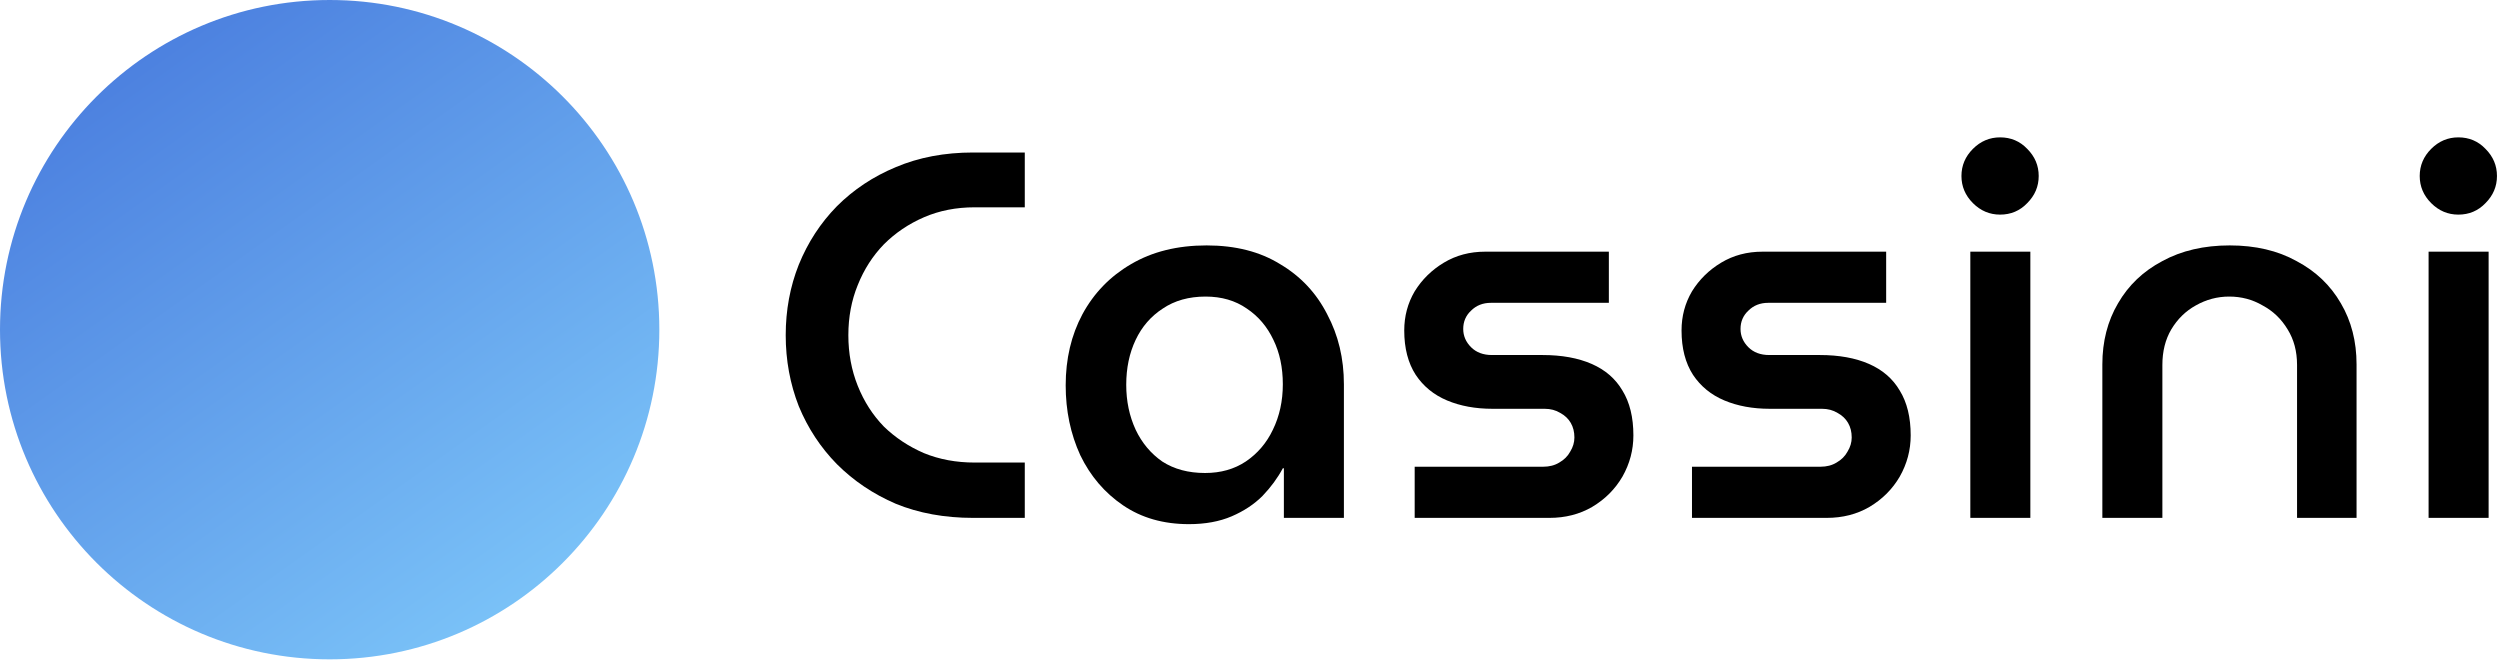
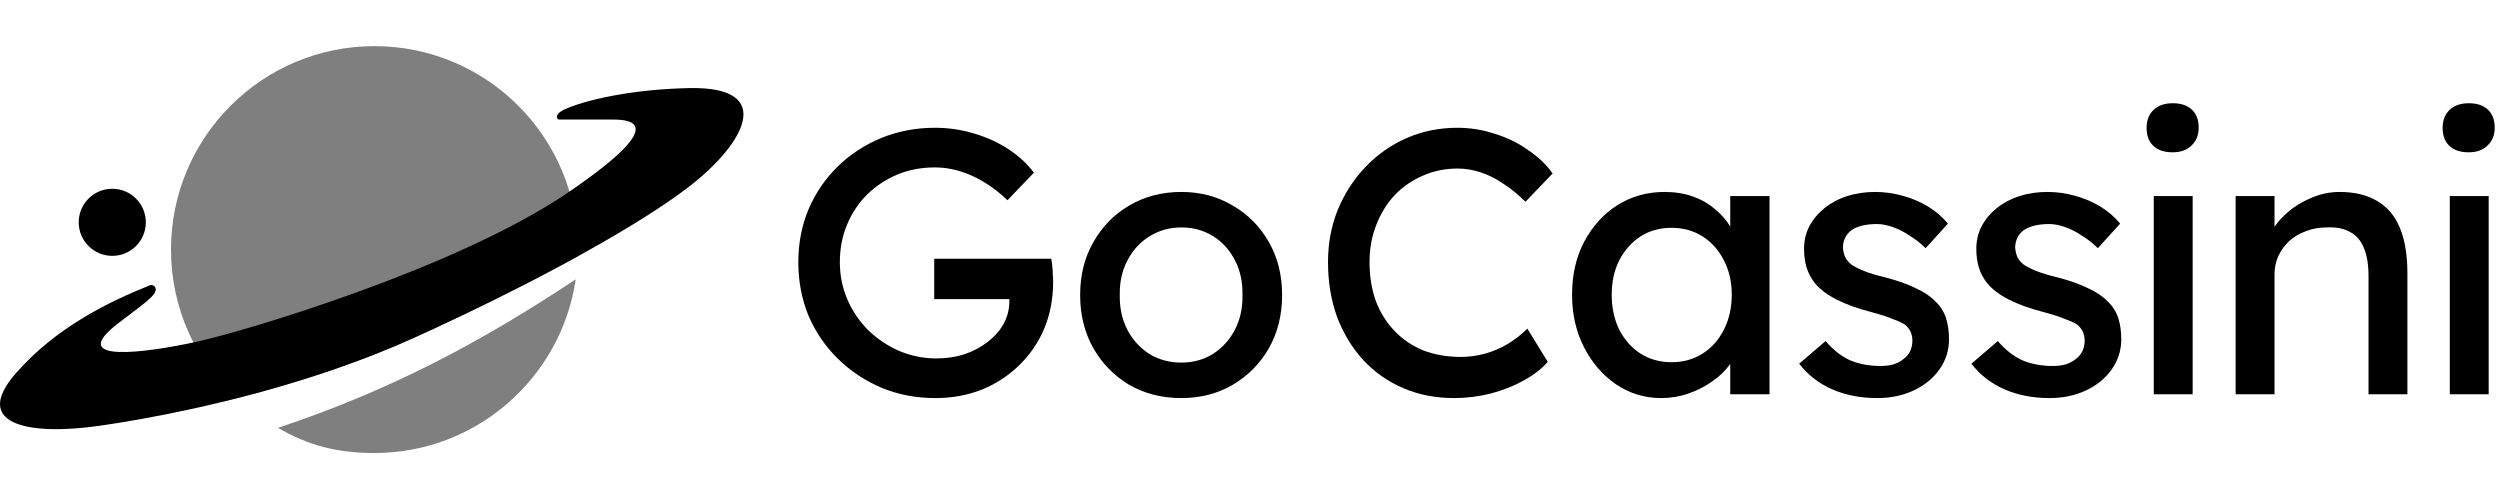
- <svg xmlns="http://www.w3.org/2000/svg" width="455" height="120" viewBox="0 0 455 120" fill="none">
-   <path d="M442.003 94.255V45.805H452.928V94.255H442.003ZM447.418 39.06C445.518 39.06 443.871 38.363 442.478 36.97C441.084 35.577 440.388 33.93 440.388 32.03C440.388 30.13 441.084 28.483 442.478 27.09C443.871 25.697 445.518 25 447.418 25C449.381 25 451.028 25.697 452.358 27.09C453.751 28.483 454.448 30.13 454.448 32.03C454.448 33.93 453.751 35.577 452.358 36.97C451.028 38.363 449.381 39.06 447.418 39.06Z" fill="black" />
-   <path d="M382.628 94.255V66.325C382.628 62.145 383.578 58.44 385.478 55.21C387.378 51.916 390.069 49.352 393.553 47.515C397.036 45.615 401.121 44.665 405.808 44.665C410.494 44.665 414.548 45.615 417.968 47.515C421.451 49.352 424.143 51.916 426.043 55.21C427.943 58.44 428.893 62.145 428.893 66.325V94.255H418.063V66.42C418.063 63.95 417.493 61.797 416.353 59.96C415.213 58.06 413.693 56.603 411.793 55.59C409.956 54.513 407.929 53.975 405.713 53.975C403.559 53.975 401.533 54.513 399.633 55.59C397.796 56.603 396.308 58.06 395.168 59.96C394.091 61.797 393.553 63.95 393.553 66.42V94.255H382.628Z" fill="black" />
-   <path d="M358.599 94.255V45.805H369.524V94.255H358.599ZM364.014 39.06C362.114 39.06 360.468 38.363 359.074 36.97C357.681 35.577 356.984 33.93 356.984 32.03C356.984 30.13 357.681 28.483 359.074 27.09C360.468 25.697 362.114 25 364.014 25C365.978 25 367.624 25.697 368.954 27.09C370.348 28.483 371.044 30.13 371.044 32.03C371.044 33.93 370.348 35.577 368.954 36.97C367.624 38.363 365.978 39.06 364.014 39.06Z" fill="black" />
-   <path d="M307.941 94.255V84.945H331.311C332.451 84.945 333.432 84.692 334.256 84.185C335.142 83.678 335.807 83.013 336.251 82.19C336.757 81.367 337.011 80.512 337.011 79.625C337.011 78.612 336.789 77.725 336.346 76.965C335.902 76.205 335.269 75.603 334.446 75.16C333.622 74.653 332.672 74.4 331.596 74.4H322.096C318.992 74.4 316.237 73.893 313.831 72.88C311.424 71.867 309.524 70.315 308.131 68.225C306.737 66.072 306.041 63.38 306.041 60.15C306.041 57.553 306.674 55.178 307.941 53.025C309.271 50.872 311.044 49.13 313.261 47.8C315.477 46.47 317.979 45.805 320.766 45.805H343.281V55.115H321.811C320.354 55.115 319.151 55.59 318.201 56.54C317.251 57.427 316.776 58.535 316.776 59.865C316.776 61.132 317.251 62.24 318.201 63.19C319.151 64.14 320.417 64.615 322.001 64.615H331.216C334.699 64.615 337.676 65.153 340.146 66.23C342.616 67.307 344.484 68.922 345.751 71.075C347.081 73.228 347.746 75.952 347.746 79.245C347.746 81.905 347.081 84.407 345.751 86.75C344.421 89.03 342.584 90.867 340.241 92.26C337.961 93.59 335.364 94.255 332.451 94.255H307.941Z" fill="black" />
-   <path d="M257.472 94.255V84.945H280.842C281.982 84.945 282.964 84.692 283.787 84.185C284.674 83.678 285.339 83.013 285.782 82.19C286.289 81.367 286.542 80.512 286.542 79.625C286.542 78.612 286.32 77.725 285.877 76.965C285.434 76.205 284.8 75.603 283.977 75.16C283.154 74.653 282.204 74.4 281.127 74.4H271.627C268.524 74.4 265.769 73.893 263.362 72.88C260.955 71.867 259.055 70.315 257.662 68.225C256.269 66.072 255.572 63.38 255.572 60.15C255.572 57.553 256.205 55.178 257.472 53.025C258.802 50.872 260.575 49.13 262.792 47.8C265.009 46.47 267.51 45.805 270.297 45.805H292.812V55.115H271.342C269.885 55.115 268.682 55.59 267.732 56.54C266.782 57.427 266.307 58.535 266.307 59.865C266.307 61.132 266.782 62.24 267.732 63.19C268.682 64.14 269.949 64.615 271.532 64.615H280.747C284.23 64.615 287.207 65.153 289.677 66.23C292.147 67.307 294.015 68.922 295.282 71.075C296.612 73.228 297.277 75.952 297.277 79.245C297.277 81.905 296.612 84.407 295.282 86.75C293.952 89.03 292.115 90.867 289.772 92.26C287.492 93.59 284.895 94.255 281.982 94.255H257.472Z" fill="black" />
-   <path d="M216.375 95.395C211.752 95.395 207.762 94.255 204.405 91.975C201.048 89.695 198.452 86.655 196.615 82.855C194.842 78.992 193.955 74.748 193.955 70.125C193.955 65.311 194.968 61.005 196.995 57.205C199.085 53.342 202.03 50.301 205.83 48.085C209.693 45.805 214.285 44.665 219.605 44.665C224.861 44.665 229.327 45.805 233 48.085C236.737 50.301 239.587 53.342 241.55 57.205C243.577 61.005 244.59 65.248 244.59 69.935V94.255H233.665V85.23H233.475C232.525 87.003 231.29 88.681 229.77 90.265C228.25 91.785 226.382 93.02 224.165 93.97C221.948 94.92 219.352 95.395 216.375 95.395ZM219.32 86.085C222.17 86.085 224.64 85.388 226.73 83.995C228.883 82.538 230.53 80.606 231.67 78.2C232.873 75.73 233.475 72.975 233.475 69.935C233.475 66.895 232.905 64.203 231.765 61.86C230.625 59.453 229.01 57.553 226.92 56.16C224.83 54.703 222.328 53.975 219.415 53.975C216.375 53.975 213.778 54.703 211.625 56.16C209.472 57.553 207.825 59.453 206.685 61.86C205.545 64.266 204.975 66.99 204.975 70.03C204.975 73.007 205.545 75.73 206.685 78.2C207.825 80.606 209.44 82.538 211.53 83.995C213.683 85.388 216.28 86.085 219.32 86.085Z" fill="black" />
-   <path d="M177.105 94.255C171.912 94.255 167.225 93.4 163.045 91.69C158.928 89.917 155.35 87.51 152.31 84.47C149.333 81.43 147.022 77.915 145.375 73.925C143.792 69.872 143 65.565 143 61.005C143 56.445 143.792 52.17 145.375 48.18C147.022 44.127 149.333 40.58 152.31 37.54C155.35 34.5 158.928 32.125 163.045 30.415C167.225 28.642 171.912 27.755 177.105 27.755H186.51V37.73H177.39C174.033 37.73 170.962 38.331 168.175 39.535C165.388 40.738 162.95 42.385 160.86 44.475C158.833 46.565 157.25 49.035 156.11 51.885C154.97 54.672 154.4 57.712 154.4 61.005C154.4 64.298 154.97 67.37 156.11 70.22C157.25 73.07 158.833 75.54 160.86 77.63C162.95 79.657 165.388 81.272 168.175 82.475C170.962 83.615 174.033 84.185 177.39 84.185H186.51V94.255H177.105Z" fill="black" />
-   <circle cx="60" cy="60" r="60" fill="url(#paint0_linear_50_17)" />
-   <defs>
-     <linearGradient id="paint0_linear_50_17" x1="11.405" y1="-13.884" x2="120" y2="138.843" gradientUnits="userSpaceOnUse">
-       <stop stop-color="#4272DA" />
-       <stop offset="1" stop-color="#88D6FF" />
-     </linearGradient>
-   </defs>
+ <svg xmlns="http://www.w3.org/2000/svg" width="596" height="120" viewBox="0 0 596 120" fill="none">
+   <path d="M584.032 94V46.75H593.302V94H584.032ZM588.532 36.31C586.552 36.31 585.022 35.8 583.942 34.78C582.862 33.76 582.322 32.32 582.322 30.46C582.322 28.72 582.862 27.31 583.942 26.23C585.082 25.15 586.612 24.61 588.532 24.61C590.512 24.61 592.042 25.12 593.122 26.14C594.202 27.16 594.742 28.6 594.742 30.46C594.742 32.2 594.172 33.61 593.032 34.69C591.952 35.77 590.452 36.31 588.532 36.31Z" fill="black" />
+   <path d="M532.976 94V46.75H542.246V56.47L540.626 57.55C541.226 55.45 542.396 53.53 544.136 51.79C545.876 49.99 547.946 48.55 550.346 47.47C552.746 46.33 555.206 45.76 557.726 45.76C561.326 45.76 564.326 46.48 566.726 47.92C569.126 49.3 570.926 51.43 572.126 54.31C573.326 57.19 573.926 60.82 573.926 65.2V94H564.656V65.83C564.656 63.13 564.296 60.91 563.576 59.17C562.856 57.37 561.746 56.08 560.246 55.3C558.746 54.46 556.886 54.1 554.666 54.22C552.866 54.22 551.216 54.52 549.716 55.12C548.216 55.66 546.896 56.44 545.756 57.46C544.676 58.48 543.806 59.68 543.146 61.06C542.546 62.38 542.246 63.82 542.246 65.38V94H537.656C536.876 94 536.096 94 535.316 94C534.536 94 533.756 94 532.976 94Z" fill="black" />
+   <path d="M513.457 94V46.75H522.727V94H513.457ZM517.957 36.31C515.977 36.31 514.447 35.8 513.367 34.78C512.287 33.76 511.747 32.32 511.747 30.46C511.747 28.72 512.287 27.31 513.367 26.23C514.507 25.15 516.037 24.61 517.957 24.61C519.937 24.61 521.467 25.12 522.547 26.14C523.627 27.16 524.167 28.6 524.167 30.46C524.167 32.2 523.597 33.61 522.457 34.69C521.377 35.77 519.877 36.31 517.957 36.31Z" fill="black" />
+   <path d="M488.611 94.9C484.651 94.9 481.081 94.21 477.901 92.83C474.721 91.45 472.081 89.41 469.981 86.71L476.281 81.31C478.081 83.41 480.031 84.94 482.131 85.9C484.291 86.8 486.721 87.25 489.421 87.25C490.501 87.25 491.491 87.13 492.391 86.89C493.351 86.59 494.161 86.17 494.821 85.63C495.541 85.09 496.081 84.46 496.441 83.74C496.801 82.96 496.981 82.12 496.981 81.22C496.981 79.66 496.411 78.4 495.271 77.44C494.671 77.02 493.711 76.57 492.391 76.09C491.131 75.55 489.481 75.01 487.441 74.47C483.961 73.57 481.111 72.55 478.891 71.41C476.671 70.27 474.961 68.98 473.761 67.54C472.861 66.4 472.201 65.17 471.781 63.85C471.361 62.47 471.151 60.97 471.151 59.35C471.151 57.37 471.571 55.57 472.411 53.95C473.311 52.27 474.511 50.83 476.011 49.63C477.571 48.37 479.371 47.41 481.411 46.75C483.511 46.09 485.731 45.76 488.071 45.76C490.291 45.76 492.481 46.06 494.641 46.66C496.861 47.26 498.901 48.13 500.761 49.27C502.621 50.41 504.181 51.76 505.441 53.32L500.131 59.17C498.991 58.03 497.731 57.04 496.351 56.2C495.031 55.3 493.681 54.61 492.301 54.13C490.921 53.65 489.661 53.41 488.521 53.41C487.261 53.41 486.121 53.53 485.101 53.77C484.081 54.01 483.211 54.37 482.491 54.85C481.831 55.33 481.321 55.93 480.961 56.65C480.601 57.37 480.421 58.18 480.421 59.08C480.481 59.86 480.661 60.61 480.961 61.33C481.321 61.99 481.801 62.56 482.401 63.04C483.061 63.52 484.051 64.03 485.371 64.57C486.691 65.11 488.371 65.62 490.411 66.1C493.411 66.88 495.871 67.75 497.791 68.71C499.771 69.61 501.331 70.66 502.471 71.86C503.671 73 504.511 74.32 504.991 75.82C505.471 77.32 505.711 79 505.711 80.86C505.711 83.56 504.931 85.99 503.371 88.15C501.871 90.25 499.831 91.9 497.251 93.1C494.671 94.3 491.791 94.9 488.611 94.9Z" fill="black" />
+   <path d="M447.545 94.9C443.585 94.9 440.015 94.21 436.835 92.83C433.655 91.45 431.015 89.41 428.915 86.71L435.215 81.31C437.015 83.41 438.965 84.94 441.065 85.9C443.225 86.8 445.655 87.25 448.355 87.25C449.435 87.25 450.425 87.13 451.325 86.89C452.285 86.59 453.095 86.17 453.755 85.63C454.475 85.09 455.015 84.46 455.375 83.74C455.735 82.96 455.915 82.12 455.915 81.22C455.915 79.66 455.345 78.4 454.205 77.44C453.605 77.02 452.645 76.57 451.325 76.09C450.065 75.55 448.415 75.01 446.375 74.47C442.895 73.57 440.045 72.55 437.825 71.41C435.605 70.27 433.895 68.98 432.695 67.54C431.795 66.4 431.135 65.17 430.715 63.85C430.295 62.47 430.085 60.97 430.085 59.35C430.085 57.37 430.505 55.57 431.345 53.95C432.245 52.27 433.445 50.83 434.945 49.63C436.505 48.37 438.305 47.41 440.345 46.75C442.445 46.09 444.665 45.76 447.005 45.76C449.225 45.76 451.415 46.06 453.575 46.66C455.795 47.26 457.835 48.13 459.695 49.27C461.555 50.41 463.115 51.76 464.375 53.32L459.065 59.17C457.925 58.03 456.665 57.04 455.285 56.2C453.965 55.3 452.615 54.61 451.235 54.13C449.855 53.65 448.595 53.41 447.455 53.41C446.195 53.41 445.055 53.53 444.035 53.77C443.015 54.01 442.145 54.37 441.425 54.85C440.765 55.33 440.255 55.93 439.895 56.65C439.535 57.37 439.355 58.18 439.355 59.08C439.415 59.86 439.595 60.61 439.895 61.33C440.255 61.99 440.735 62.56 441.335 63.04C441.995 63.52 442.985 64.03 444.305 64.57C445.625 65.11 447.305 65.62 449.345 66.1C452.345 66.88 454.805 67.75 456.725 68.71C458.705 69.61 460.265 70.66 461.405 71.86C462.605 73 463.445 74.32 463.925 75.82C464.405 77.32 464.645 79 464.645 80.86C464.645 83.56 463.865 85.99 462.305 88.15C460.805 90.25 458.765 91.9 456.185 93.1C453.605 94.3 450.725 94.9 447.545 94.9Z" fill="black" />
+   <path d="M396.021 94.9C392.121 94.9 388.551 93.82 385.311 91.66C382.131 89.5 379.581 86.56 377.661 82.84C375.741 79.12 374.781 74.92 374.781 70.24C374.781 65.5 375.741 61.3 377.661 57.64C379.641 53.92 382.281 51.01 385.581 48.91C388.941 46.81 392.691 45.76 396.831 45.76C399.291 45.76 401.541 46.12 403.581 46.84C405.621 47.56 407.391 48.58 408.891 49.9C410.451 51.16 411.711 52.63 412.671 54.31C413.691 55.99 414.321 57.79 414.561 59.71L412.491 58.99V46.75H421.851V94H412.491V82.75L414.651 82.12C414.291 83.74 413.541 85.33 412.401 86.89C411.321 88.39 409.911 89.74 408.171 90.94C406.491 92.14 404.601 93.1 402.501 93.82C400.461 94.54 398.301 94.9 396.021 94.9ZM398.451 86.35C401.271 86.35 403.761 85.66 405.921 84.28C408.081 82.9 409.761 81.01 410.961 78.61C412.221 76.15 412.851 73.36 412.851 70.24C412.851 67.18 412.221 64.45 410.961 62.05C409.761 59.65 408.081 57.76 405.921 56.38C403.761 55 401.271 54.31 398.451 54.31C395.691 54.31 393.231 55 391.071 56.38C388.971 57.76 387.291 59.65 386.031 62.05C384.831 64.45 384.231 67.18 384.231 70.24C384.231 73.36 384.831 76.15 386.031 78.61C387.291 81.01 388.971 82.9 391.071 84.28C393.231 85.66 395.691 86.35 398.451 86.35Z" fill="black" />
+   <path d="M346.657 94.9C342.277 94.9 338.257 94.12 334.597 92.56C330.937 91 327.757 88.78 325.057 85.9C322.357 82.96 320.257 79.51 318.757 75.55C317.317 71.59 316.597 67.24 316.597 62.5C316.597 58 317.377 53.83 318.937 49.99C320.557 46.09 322.777 42.67 325.597 39.73C328.417 36.79 331.687 34.51 335.407 32.89C339.127 31.27 343.147 30.46 347.467 30.46C350.527 30.46 353.497 30.94 356.377 31.9C359.317 32.8 361.957 34.09 364.297 35.77C366.697 37.39 368.647 39.25 370.147 41.35L363.667 48.1C361.927 46.36 360.157 44.92 358.357 43.78C356.617 42.58 354.817 41.68 352.957 41.08C351.157 40.48 349.327 40.18 347.467 40.18C344.527 40.18 341.767 40.75 339.187 41.89C336.667 42.97 334.447 44.5 332.527 46.48C330.667 48.46 329.197 50.83 328.117 53.59C327.037 56.29 326.497 59.26 326.497 62.5C326.497 65.92 327.007 69.04 328.027 71.86C329.107 74.62 330.607 76.99 332.527 78.97C334.447 80.95 336.727 82.48 339.367 83.56C342.067 84.58 345.037 85.09 348.277 85.09C350.257 85.09 352.207 84.82 354.127 84.28C356.047 83.74 357.847 82.96 359.527 81.94C361.207 80.92 362.737 79.72 364.117 78.34L368.977 86.26C367.597 87.88 365.707 89.35 363.307 90.67C360.967 91.99 358.327 93.04 355.387 93.82C352.507 94.54 349.597 94.9 346.657 94.9Z" fill="black" />
+   <path d="M281.626 94.9C277.006 94.9 272.866 93.85 269.206 91.75C265.606 89.59 262.756 86.68 260.656 83.02C258.556 79.3 257.506 75.07 257.506 70.33C257.506 65.59 258.556 61.39 260.656 57.73C262.756 54.01 265.606 51.1 269.206 49C272.866 46.84 277.006 45.76 281.626 45.76C286.186 45.76 290.266 46.84 293.866 49C297.526 51.1 300.406 54.01 302.506 57.73C304.606 61.39 305.656 65.59 305.656 70.33C305.656 75.07 304.606 79.3 302.506 83.02C300.406 86.68 297.526 89.59 293.866 91.75C290.266 93.85 286.186 94.9 281.626 94.9ZM281.626 86.44C284.446 86.44 286.966 85.75 289.186 84.37C291.406 82.93 293.146 81.01 294.406 78.61C295.666 76.15 296.266 73.39 296.206 70.33C296.266 67.21 295.666 64.45 294.406 62.05C293.146 59.59 291.406 57.67 289.186 56.29C286.966 54.91 284.446 54.22 281.626 54.22C278.806 54.22 276.256 54.94 273.976 56.38C271.756 57.76 270.016 59.68 268.756 62.14C267.496 64.54 266.896 67.27 266.956 70.33C266.896 73.39 267.496 76.15 268.756 78.61C270.016 81.01 271.756 82.93 273.976 84.37C276.256 85.75 278.806 86.44 281.626 86.44Z" fill="black" />
+   <path d="M222.99 94.9C218.43 94.9 214.17 94.09 210.21 92.47C206.25 90.79 202.77 88.48 199.77 85.54C196.77 82.6 194.43 79.18 192.75 75.28C191.13 71.32 190.32 67.06 190.32 62.5C190.32 58 191.13 53.8 192.75 49.9C194.43 46 196.74 42.61 199.68 39.73C202.68 36.79 206.16 34.51 210.12 32.89C214.08 31.27 218.34 30.46 222.9 30.46C226.08 30.46 229.17 30.91 232.17 31.81C235.23 32.71 237.99 33.97 240.45 35.59C242.91 37.21 244.92 39.07 246.48 41.17L240.18 47.74C238.38 46 236.52 44.56 234.6 43.42C232.74 42.28 230.82 41.41 228.84 40.81C226.86 40.21 224.88 39.91 222.9 39.91C219.66 39.91 216.66 40.48 213.9 41.62C211.2 42.76 208.8 44.35 206.7 46.39C204.66 48.43 203.07 50.83 201.93 53.59C200.79 56.29 200.22 59.26 200.22 62.5C200.22 65.62 200.82 68.59 202.02 71.41C203.22 74.17 204.87 76.6 206.97 78.7C209.13 80.8 211.59 82.45 214.35 83.65C217.17 84.85 220.14 85.45 223.26 85.45C225.6 85.45 227.82 85.12 229.92 84.46C232.02 83.74 233.88 82.75 235.5 81.49C237.12 80.23 238.38 78.79 239.28 77.17C240.18 75.49 240.63 73.72 240.63 71.86V70.06L241.98 71.32H222.72V61.69H250.62C250.74 62.35 250.83 63.01 250.89 63.67C250.95 64.27 250.98 64.87 250.98 65.47C251.04 66.01 251.07 66.55 251.07 67.09C251.07 71.23 250.35 75.01 248.91 78.43C247.47 81.79 245.46 84.7 242.88 87.16C240.36 89.62 237.39 91.54 233.97 92.92C230.61 94.24 226.95 94.9 222.99 94.9Z" fill="black" />
+   <path d="M137.25 66.588C133.82 90.014 113.644 108 89.266 108C80.37 108 73.433 106.18 66.266 102C93.266 93 114.766 81.5 137.25 66.588Z" fill="black" fill-opacity="0.5" />
+   <path d="M164.266 21C185.39 20.551 177.266 34.5 164.266 44.5C161.422 46.688 157.956 49.067 153.999 51.574L153.438 51.925C145.528 56.904 135.723 62.374 125.033 67.851C120.081 70.387 114.939 72.924 109.708 75.415C107.501 76.466 105.278 77.509 103.046 78.54C101.622 79.198 100.195 79.853 98.766 80.5C95.946 81.777 93.08 82.989 90.189 84.142C89.23 84.524 88.267 84.901 87.303 85.27C86.657 85.518 86.01 85.761 85.362 86.003C83.82 86.578 82.273 87.136 80.725 87.678C75.919 89.36 71.103 90.882 66.365 92.256C64.961 92.663 63.563 93.058 62.175 93.439C60.306 93.951 58.454 94.441 56.624 94.907C55.705 95.142 54.791 95.371 53.884 95.594C53.85 95.602 53.817 95.611 53.783 95.619C53.353 95.725 52.924 95.828 52.497 95.931C52.187 96.005 51.877 96.08 51.568 96.153C50.698 96.361 49.834 96.563 48.978 96.76L45.904 97.45C37.506 99.294 29.908 100.622 23.766 101.5C6.266 104 -6.734 101 3.766 89C13.31 78.092 25.766 72 35.766 68C36.427 67.736 37.766 68.456 36.766 70C35.848 71.417 32.711 73.6 28.266 77C15.298 86.916 35.266 84 46.766 81.5C58.266 79 108.766 64 135.266 46C161.766 28 148.766 28.5 145.266 28.5H133.266C132.766 28.5 131.933 27.269 134.766 26C139.189 24.018 149.94 21.305 164.266 21Z" fill="black" />
+   <path d="M89.266 11C116.052 11 137.766 32.714 137.766 59.5C137.766 60.039 137.756 60.575 137.738 61.109C126.033 67.554 112.467 74.296 98.766 80.5C84.895 86.781 69.929 91.533 56.233 95.007C46.719 86.152 40.766 73.522 40.766 59.5C40.766 32.714 62.48 11 89.266 11Z" fill="black" fill-opacity="0.5" />
+   <circle cx="26.766" cy="53" r="8" fill="black" />
</svg>
